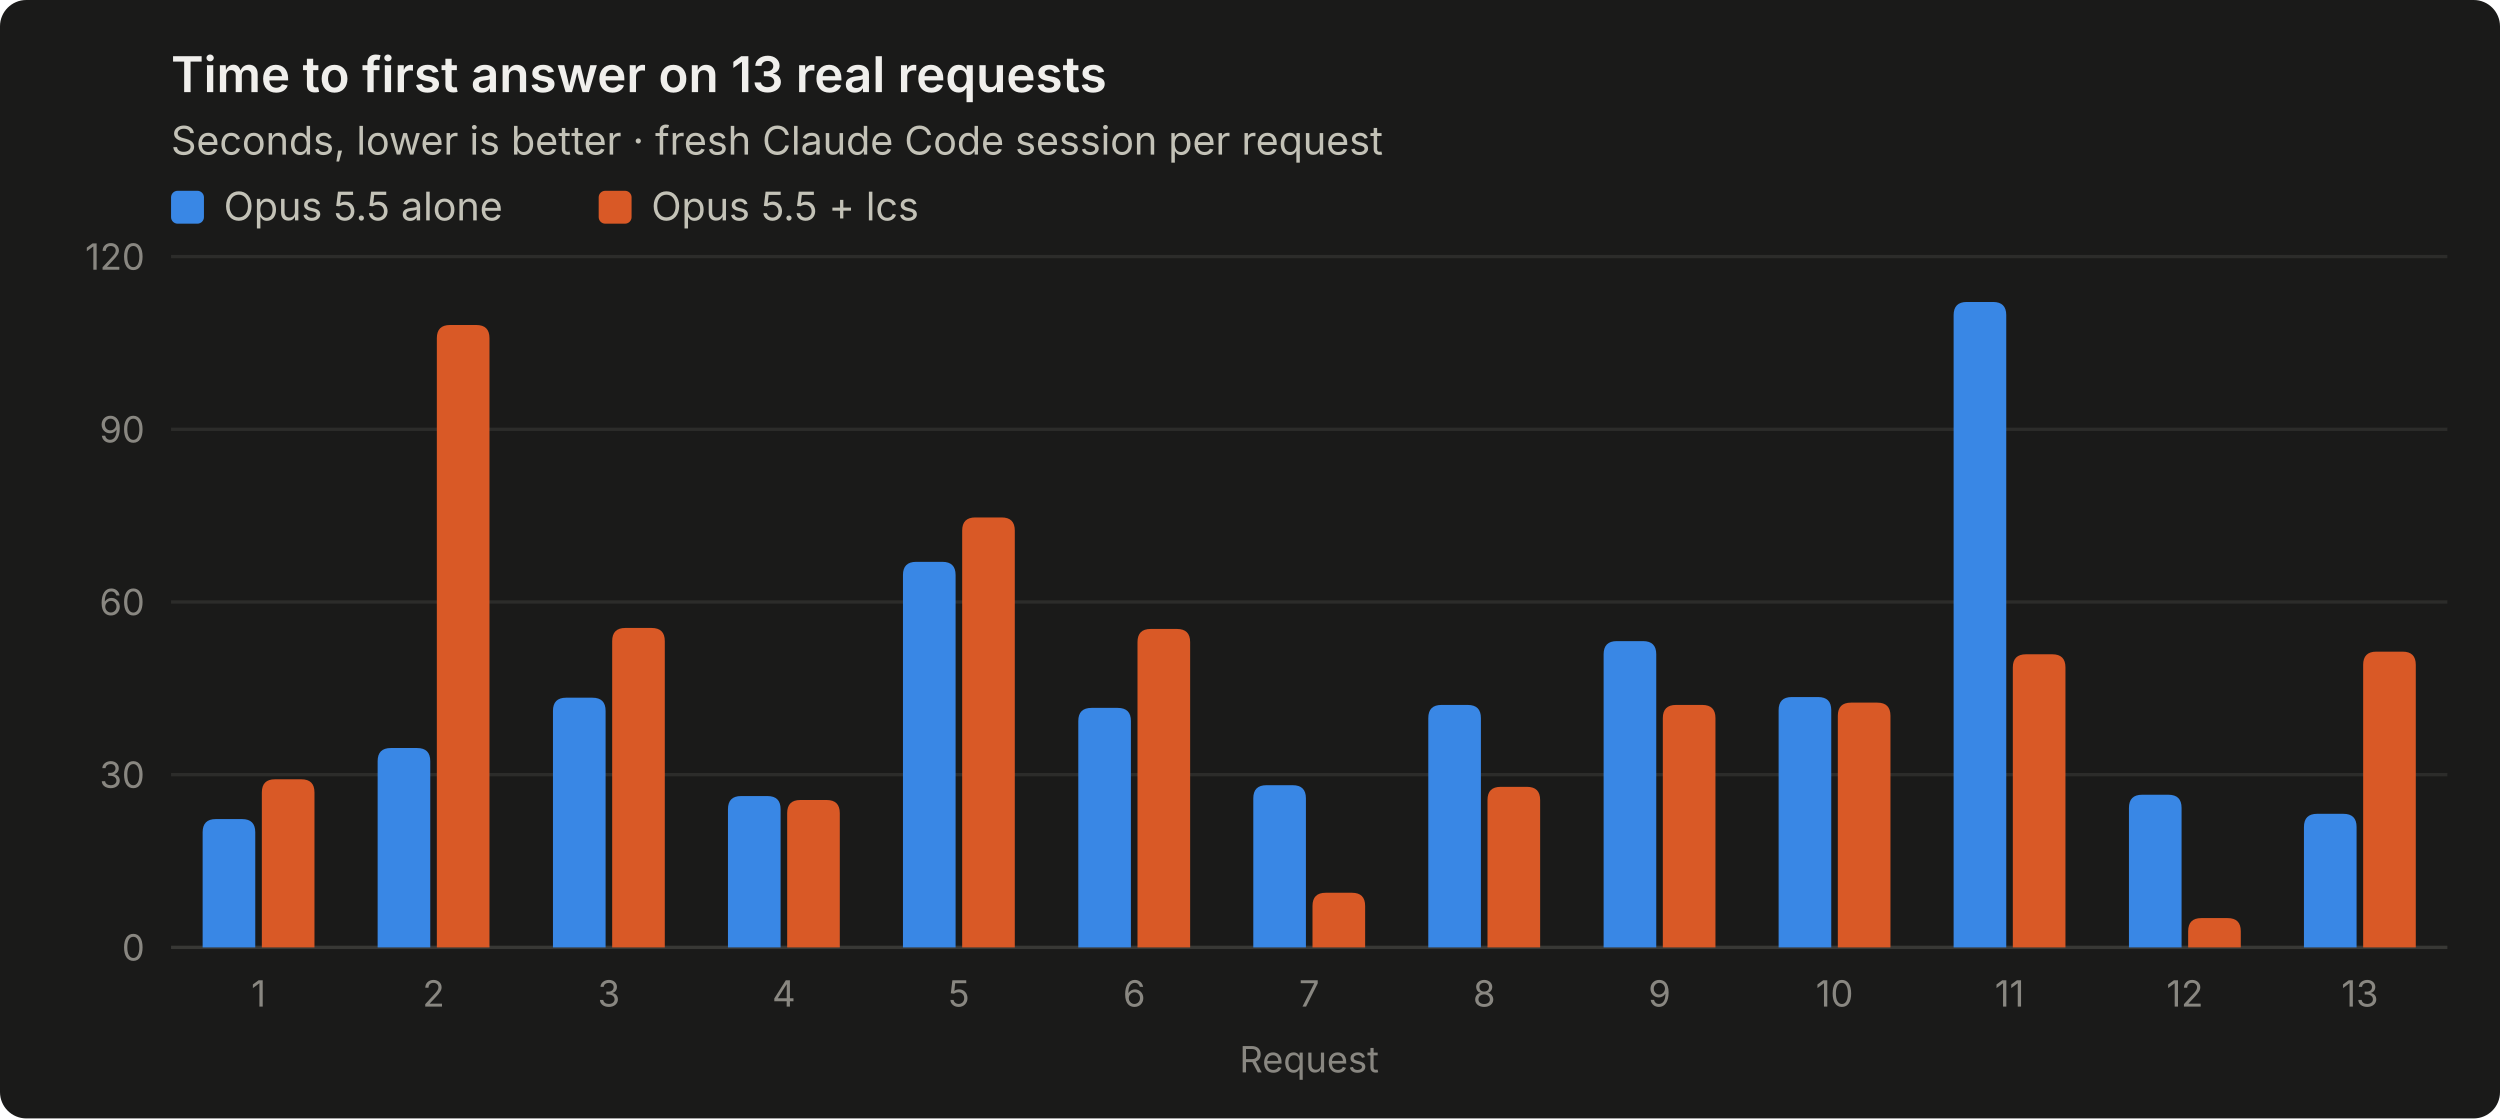
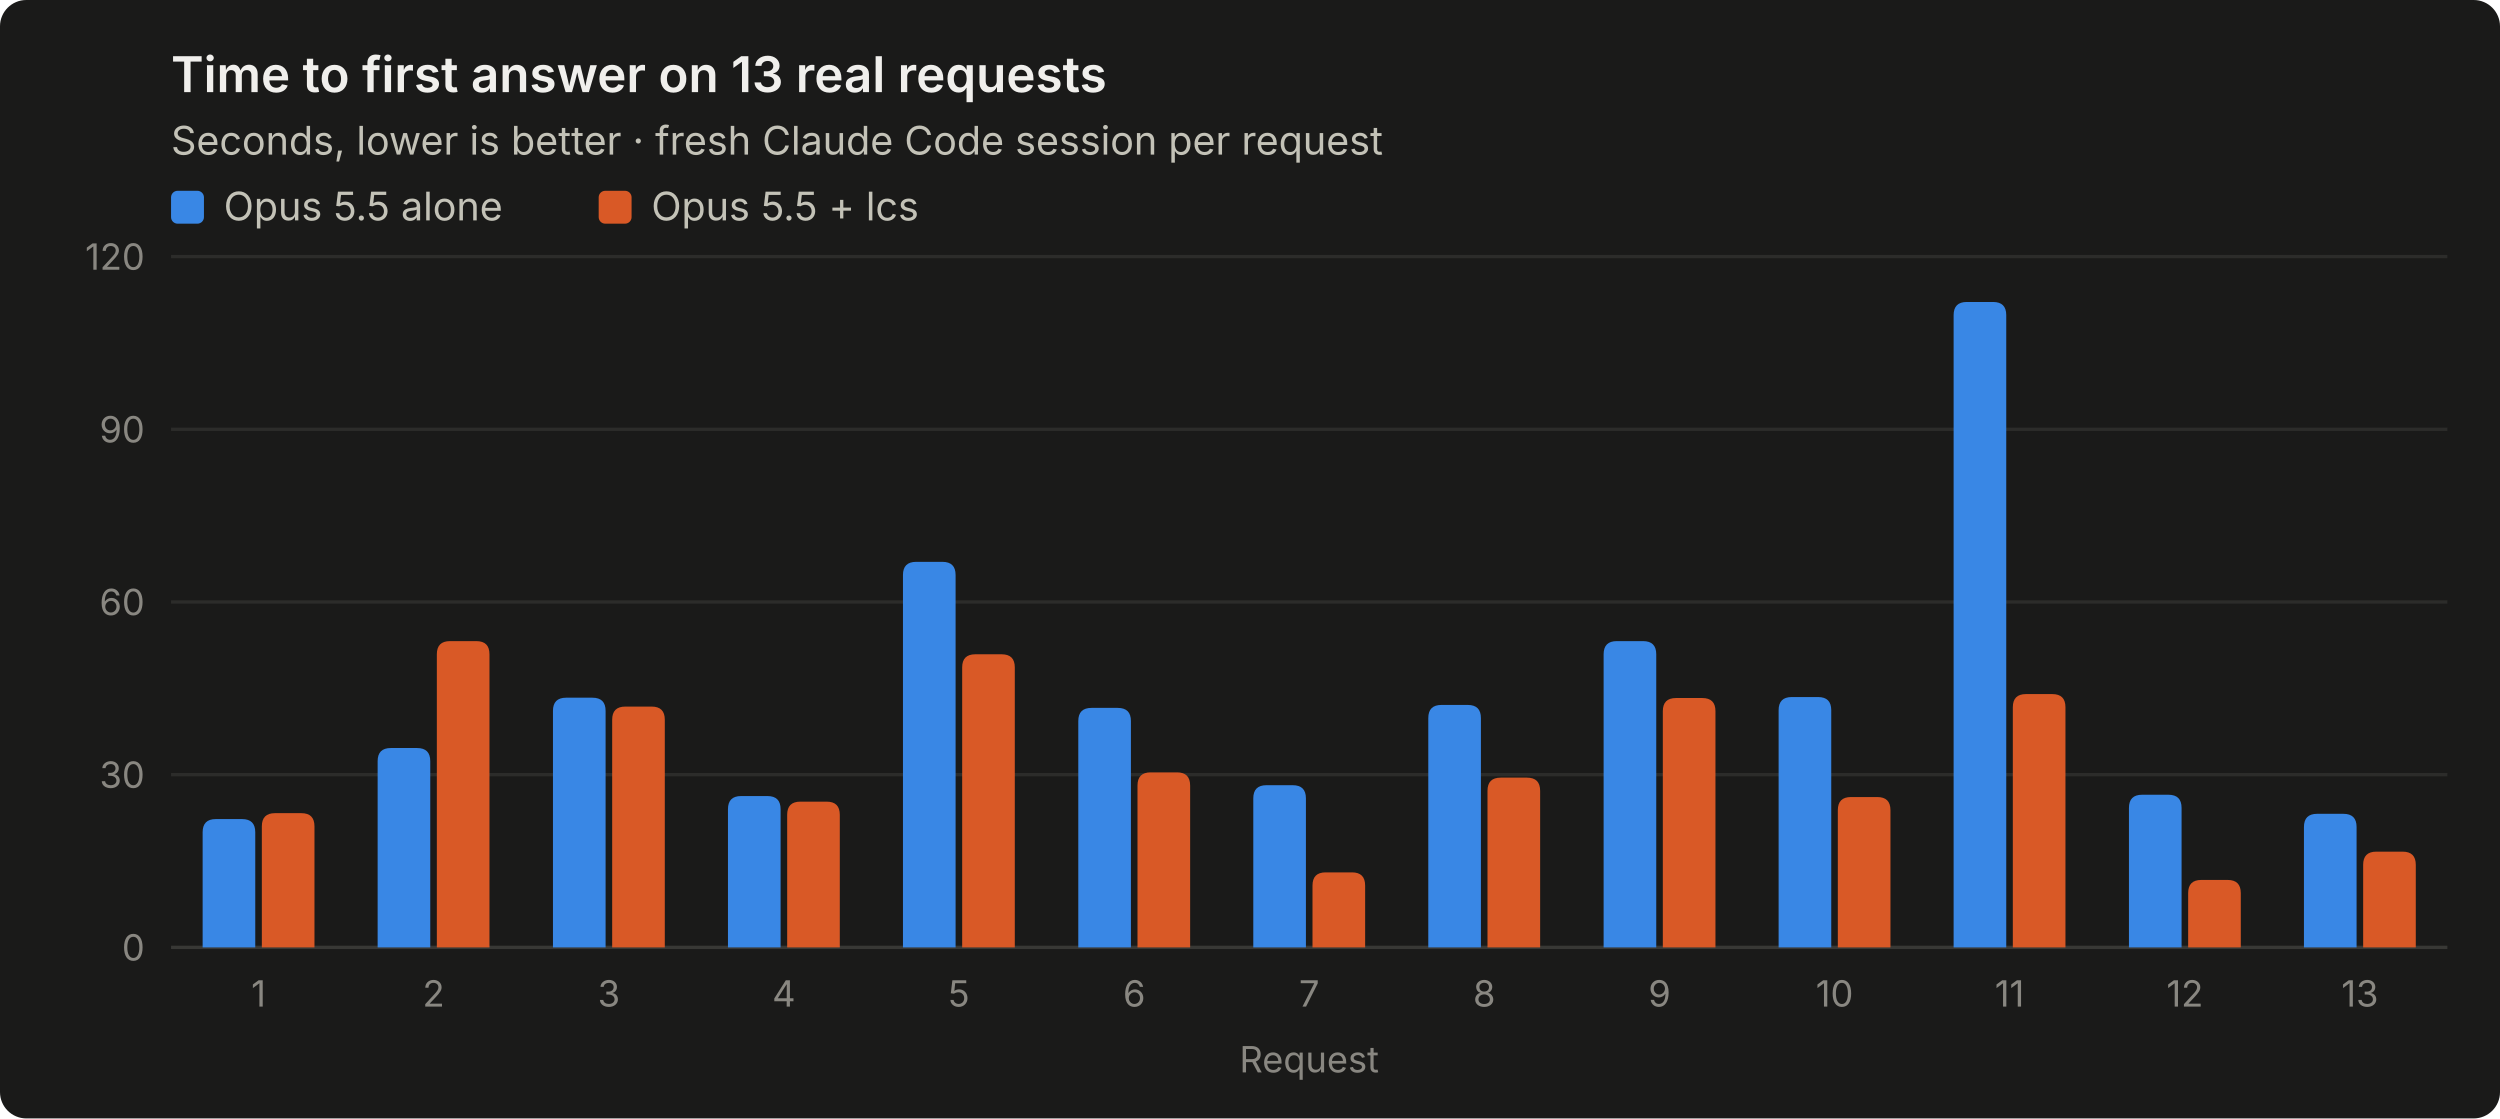
<svg xmlns="http://www.w3.org/2000/svg" viewBox="0 0 760 340" width="760" height="340" role="img" aria-label="Time to first answer per request, Opus 5.5 alone versus Opus 5.5 with lcs">
  <rect width="760" height="340" rx="8" fill="#1a1a19" />
  <text x="52" y="28" font-family="system-ui,-apple-system,Segoe UI,sans-serif" font-size="15" font-weight="600" fill="#f0efec">Time to first answer on 13 real requests</text>
  <text x="52" y="47" font-family="system-ui,-apple-system,Segoe UI,sans-serif" font-size="12" fill="#c3c2b7">Seconds, lower is better · fresh Claude Code session per request</text>
  <rect x="52" y="58" width="10" height="10" rx="2" fill="#3987e5" />
  <text x="68" y="67" font-family="system-ui,-apple-system,Segoe UI,sans-serif" font-size="12" fill="#c3c2b7">Opus 5.5 alone</text>
  <rect x="182" y="58" width="10" height="10" rx="2" fill="#d95926" />
  <text x="198" y="67" font-family="system-ui,-apple-system,Segoe UI,sans-serif" font-size="12" fill="#c3c2b7">Opus 5.5 + lcs</text>
  <line x1="52" x2="744" y1="288.0" y2="288.0" stroke="#383835" stroke-width="1" />
  <text x="44" y="292.0" text-anchor="end" font-family="system-ui,-apple-system,Segoe UI,sans-serif" font-size="11" fill="#898781" font-variant-numeric="tabular-nums">0</text>
  <line x1="52" x2="744" y1="235.5" y2="235.5" stroke="#2c2c2a" stroke-width="1" />
  <text x="44" y="239.5" text-anchor="end" font-family="system-ui,-apple-system,Segoe UI,sans-serif" font-size="11" fill="#898781" font-variant-numeric="tabular-nums">30</text>
  <line x1="52" x2="744" y1="183.0" y2="183.0" stroke="#2c2c2a" stroke-width="1" />
  <text x="44" y="187.0" text-anchor="end" font-family="system-ui,-apple-system,Segoe UI,sans-serif" font-size="11" fill="#898781" font-variant-numeric="tabular-nums">60</text>
  <line x1="52" x2="744" y1="130.5" y2="130.5" stroke="#2c2c2a" stroke-width="1" />
  <text x="44" y="134.5" text-anchor="end" font-family="system-ui,-apple-system,Segoe UI,sans-serif" font-size="11" fill="#898781" font-variant-numeric="tabular-nums">90</text>
  <line x1="52" x2="744" y1="78.0" y2="78.0" stroke="#2c2c2a" stroke-width="1" />
  <text x="44" y="82.0" text-anchor="end" font-family="system-ui,-apple-system,Segoe UI,sans-serif" font-size="11" fill="#898781" font-variant-numeric="tabular-nums">120</text>
  <path d="M61.6,288.0 V253.0 Q61.6,249.0 65.6,249.0 H73.6 Q77.6,249.0 77.6,253.0 V288.0 Z" fill="#3987e5" />
-   <path d="M79.6,288.0 V240.9 Q79.6,236.9 83.6,236.9 H91.6 Q95.6,236.9 95.6,240.9 V288.0 Z" fill="#d95926" />
+   <path d="M79.6,288.0 V251.2 Q79.6,247.2 83.6,247.2 H91.6 Q95.6,247.2 95.6,251.2 V288.0 Z" fill="#d95926" />
  <text x="78.6" y="306" text-anchor="middle" font-family="system-ui,-apple-system,Segoe UI,sans-serif" font-size="11" fill="#898781">1</text>
  <path d="M114.8,288.0 V231.4 Q114.8,227.4 118.8,227.4 H126.8 Q130.8,227.4 130.8,231.4 V288.0 Z" fill="#3987e5" />
-   <path d="M132.8,288.0 V102.8 Q132.8,98.8 136.8,98.8 H144.8 Q148.8,98.8 148.8,102.8 V288.0 Z" fill="#d95926" />
+   <path d="M132.8,288.0 V198.9 Q132.8,194.9 136.8,194.9 H144.8 Q148.8,194.9 148.8,198.9 V288.0 Z" fill="#d95926" />
  <text x="131.8" y="306" text-anchor="middle" font-family="system-ui,-apple-system,Segoe UI,sans-serif" font-size="11" fill="#898781">2</text>
  <path d="M168.1,288.0 V216.1 Q168.1,212.1 172.1,212.1 H180.1 Q184.1,212.1 184.1,216.1 V288.0 Z" fill="#3987e5" />
-   <path d="M186.1,288.0 V194.9 Q186.1,190.9 190.1,190.9 H198.1 Q202.1,190.9 202.1,194.9 V288.0 Z" fill="#d95926" />
+   <path d="M186.1,288.0 V218.8 Q186.1,214.8 190.1,214.8 H198.1 Q202.1,214.8 202.1,218.8 V288.0 Z" fill="#d95926" />
  <text x="185.1" y="306" text-anchor="middle" font-family="system-ui,-apple-system,Segoe UI,sans-serif" font-size="11" fill="#898781">3</text>
  <path d="M221.3,288.0 V246.0 Q221.3,242.0 225.3,242.0 H233.3 Q237.3,242.0 237.3,246.0 V288.0 Z" fill="#3987e5" />
-   <path d="M239.3,288.0 V247.2 Q239.3,243.2 243.3,243.2 H251.3 Q255.3,243.2 255.3,247.2 V288.0 Z" fill="#d95926" />
+   <path d="M239.3,288.0 V247.7 Q239.3,243.7 243.3,243.7 H251.3 Q255.3,243.7 255.3,247.7 V288.0 Z" fill="#d95926" />
  <text x="238.3" y="306" text-anchor="middle" font-family="system-ui,-apple-system,Segoe UI,sans-serif" font-size="11" fill="#898781">4</text>
  <path d="M274.5,288.0 V174.8 Q274.5,170.8 278.5,170.8 H286.5 Q290.5,170.8 290.5,174.8 V288.0 Z" fill="#3987e5" />
-   <path d="M292.5,288.0 V161.3 Q292.5,157.3 296.5,157.3 H304.5 Q308.5,157.3 308.5,161.3 V288.0 Z" fill="#d95926" />
+   <path d="M292.5,288.0 V202.9 Q292.5,198.9 296.5,198.9 H304.5 Q308.5,198.9 308.5,202.9 V288.0 Z" fill="#d95926" />
  <text x="291.5" y="306" text-anchor="middle" font-family="system-ui,-apple-system,Segoe UI,sans-serif" font-size="11" fill="#898781">5</text>
  <path d="M327.8,288.0 V219.2 Q327.8,215.2 331.8,215.2 H339.8 Q343.8,215.2 343.8,219.2 V288.0 Z" fill="#3987e5" />
-   <path d="M345.8,288.0 V195.2 Q345.8,191.2 349.8,191.2 H357.8 Q361.8,191.2 361.8,195.2 V288.0 Z" fill="#d95926" />
+   <path d="M345.8,288.0 V238.8 Q345.8,234.8 349.8,234.8 H357.8 Q361.8,234.8 361.8,238.8 V288.0 Z" fill="#d95926" />
  <text x="344.8" y="306" text-anchor="middle" font-family="system-ui,-apple-system,Segoe UI,sans-serif" font-size="11" fill="#898781">6</text>
  <path d="M381.0,288.0 V242.7 Q381.0,238.7 385.0,238.7 H393.0 Q397.0,238.7 397.0,242.7 V288.0 Z" fill="#3987e5" />
-   <path d="M399.0,288.0 V275.4 Q399.0,271.4 403.0,271.4 H411.0 Q415.0,271.4 415.0,275.4 V288.0 Z" fill="#d95926" />
+   <path d="M399.0,288.0 V269.2 Q399.0,265.2 403.0,265.2 H411.0 Q415.0,265.2 415.0,269.2 V288.0 Z" fill="#d95926" />
  <text x="398.0" y="306" text-anchor="middle" font-family="system-ui,-apple-system,Segoe UI,sans-serif" font-size="11" fill="#898781">7</text>
  <path d="M434.2,288.0 V218.3 Q434.2,214.3 438.2,214.3 H446.2 Q450.2,214.3 450.2,218.3 V288.0 Z" fill="#3987e5" />
-   <path d="M452.2,288.0 V243.2 Q452.2,239.2 456.2,239.2 H464.2 Q468.2,239.2 468.2,243.2 V288.0 Z" fill="#d95926" />
+   <path d="M452.2,288.0 V240.4 Q452.2,236.4 456.2,236.4 H464.2 Q468.2,236.4 468.2,240.4 V288.0 Z" fill="#d95926" />
  <text x="451.2" y="306" text-anchor="middle" font-family="system-ui,-apple-system,Segoe UI,sans-serif" font-size="11" fill="#898781">8</text>
  <path d="M487.5,288.0 V198.9 Q487.5,194.9 491.5,194.9 H499.5 Q503.5,194.9 503.5,198.9 V288.0 Z" fill="#3987e5" />
-   <path d="M505.5,288.0 V218.3 Q505.5,214.3 509.5,214.3 H517.5 Q521.5,214.3 521.5,218.3 V288.0 Z" fill="#d95926" />
+   <path d="M505.5,288.0 V216.2 Q505.5,212.2 509.5,212.2 H517.5 Q521.5,212.2 521.5,216.2 V288.0 Z" fill="#d95926" />
  <text x="504.5" y="306" text-anchor="middle" font-family="system-ui,-apple-system,Segoe UI,sans-serif" font-size="11" fill="#898781">9</text>
  <path d="M540.7,288.0 V215.9 Q540.7,211.9 544.7,211.9 H552.7 Q556.7,211.9 556.7,215.9 V288.0 Z" fill="#3987e5" />
-   <path d="M558.7,288.0 V217.6 Q558.7,213.6 562.7,213.6 H570.7 Q574.7,213.6 574.7,217.6 V288.0 Z" fill="#d95926" />
+   <path d="M558.7,288.0 V246.3 Q558.7,242.3 562.7,242.3 H570.7 Q574.7,242.3 574.7,246.3 V288.0 Z" fill="#d95926" />
  <text x="557.7" y="306" text-anchor="middle" font-family="system-ui,-apple-system,Segoe UI,sans-serif" font-size="11" fill="#898781">10</text>
  <path d="M593.9,288.0 V95.8 Q593.9,91.8 597.9,91.8 H605.9 Q609.9,91.8 609.9,95.8 V288.0 Z" fill="#3987e5" />
-   <path d="M611.9,288.0 V202.9 Q611.9,198.9 615.9,198.9 H623.9 Q627.9,198.9 627.9,202.9 V288.0 Z" fill="#d95926" />
+   <path d="M611.9,288.0 V215.0 Q611.9,211.0 615.9,211.0 H623.9 Q627.9,211.0 627.9,215.0 V288.0 Z" fill="#d95926" />
  <text x="610.9" y="306" text-anchor="middle" font-family="system-ui,-apple-system,Segoe UI,sans-serif" font-size="11" fill="#898781">11</text>
  <path d="M647.2,288.0 V245.6 Q647.2,241.6 651.2,241.6 H659.2 Q663.2,241.6 663.2,245.6 V288.0 Z" fill="#3987e5" />
-   <path d="M665.2,288.0 V283.1 Q665.2,279.1 669.2,279.1 H677.2 Q681.2,279.1 681.2,283.1 V288.0 Z" fill="#d95926" />
+   <path d="M665.2,288.0 V271.5 Q665.2,267.5 669.2,267.5 H677.2 Q681.2,267.5 681.2,271.5 V288.0 Z" fill="#d95926" />
  <text x="664.2" y="306" text-anchor="middle" font-family="system-ui,-apple-system,Segoe UI,sans-serif" font-size="11" fill="#898781">12</text>
  <path d="M700.4,288.0 V251.4 Q700.4,247.4 704.4,247.4 H712.4 Q716.4,247.4 716.4,251.4 V288.0 Z" fill="#3987e5" />
-   <path d="M718.4,288.0 V202.1 Q718.4,198.1 722.4,198.1 H730.4 Q734.4,198.1 734.4,202.1 V288.0 Z" fill="#d95926" />
+   <path d="M718.4,288.0 V262.9 Q718.4,258.9 722.4,258.9 H730.4 Q734.4,258.9 734.4,262.9 V288.0 Z" fill="#d95926" />
  <text x="717.4" y="306" text-anchor="middle" font-family="system-ui,-apple-system,Segoe UI,sans-serif" font-size="11" fill="#898781">13</text>
  <text x="398.0" y="326" text-anchor="middle" font-family="system-ui,-apple-system,Segoe UI,sans-serif" font-size="11" fill="#898781">Request</text>
</svg>
